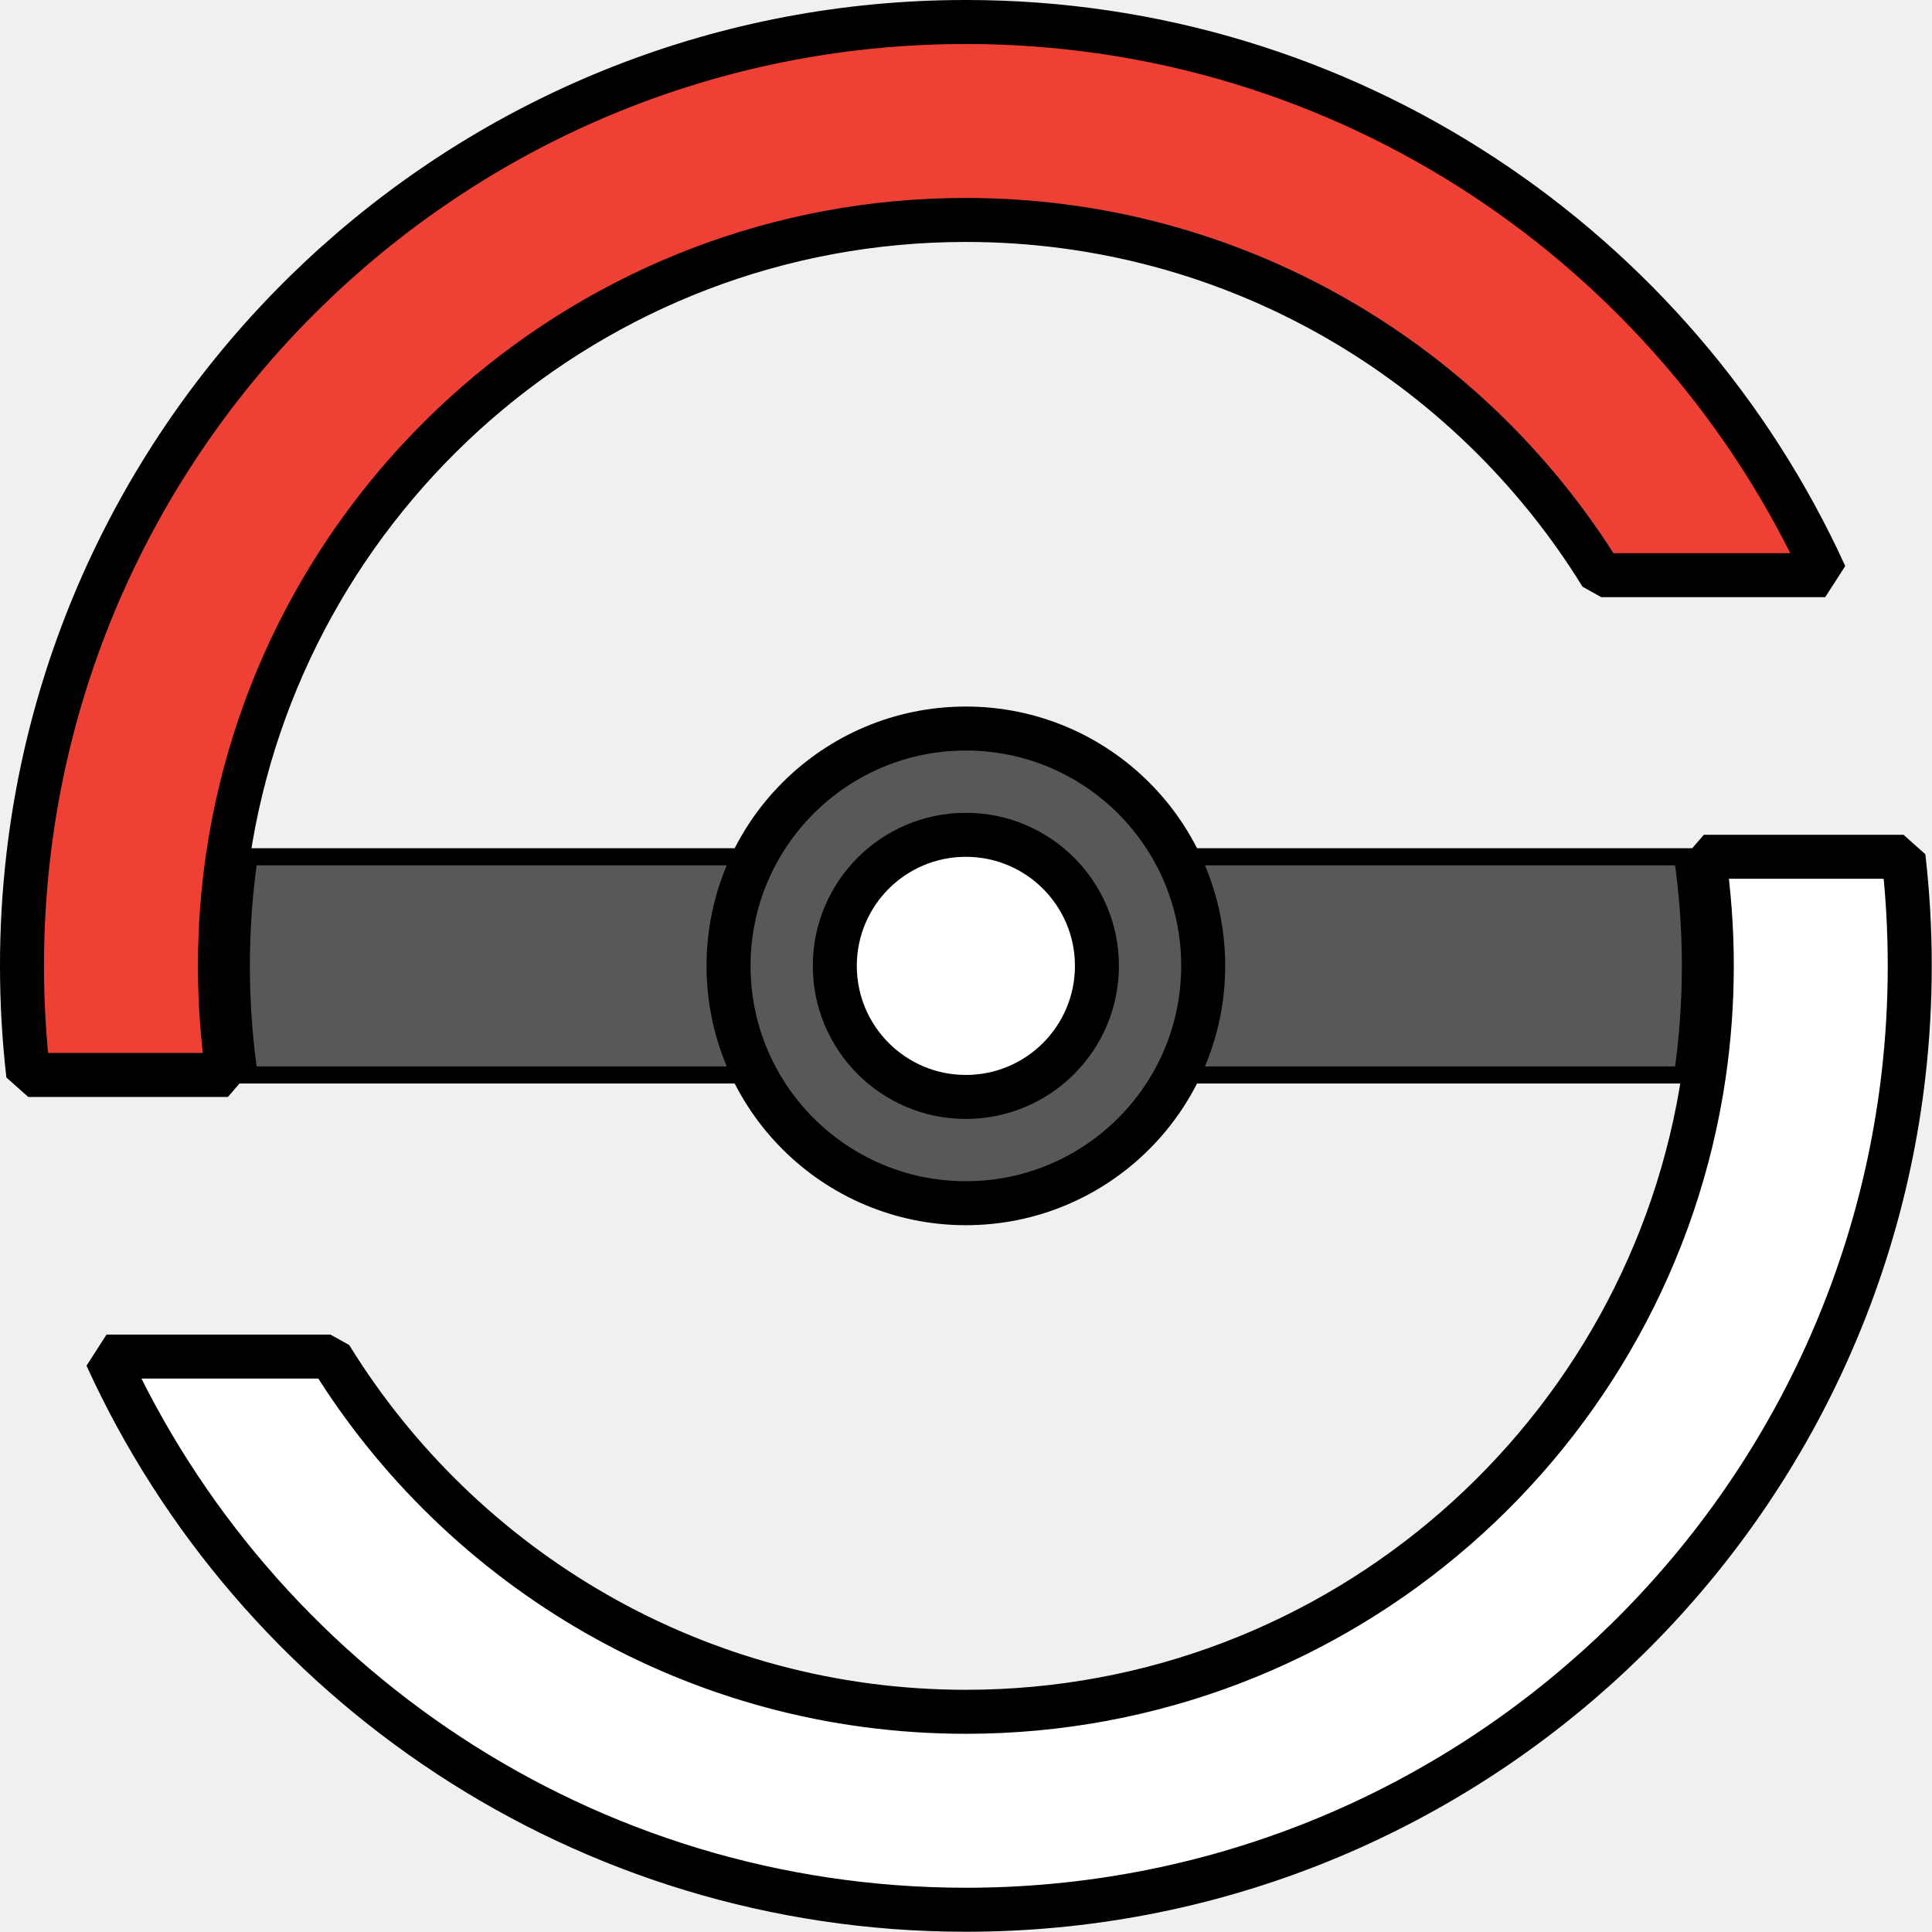
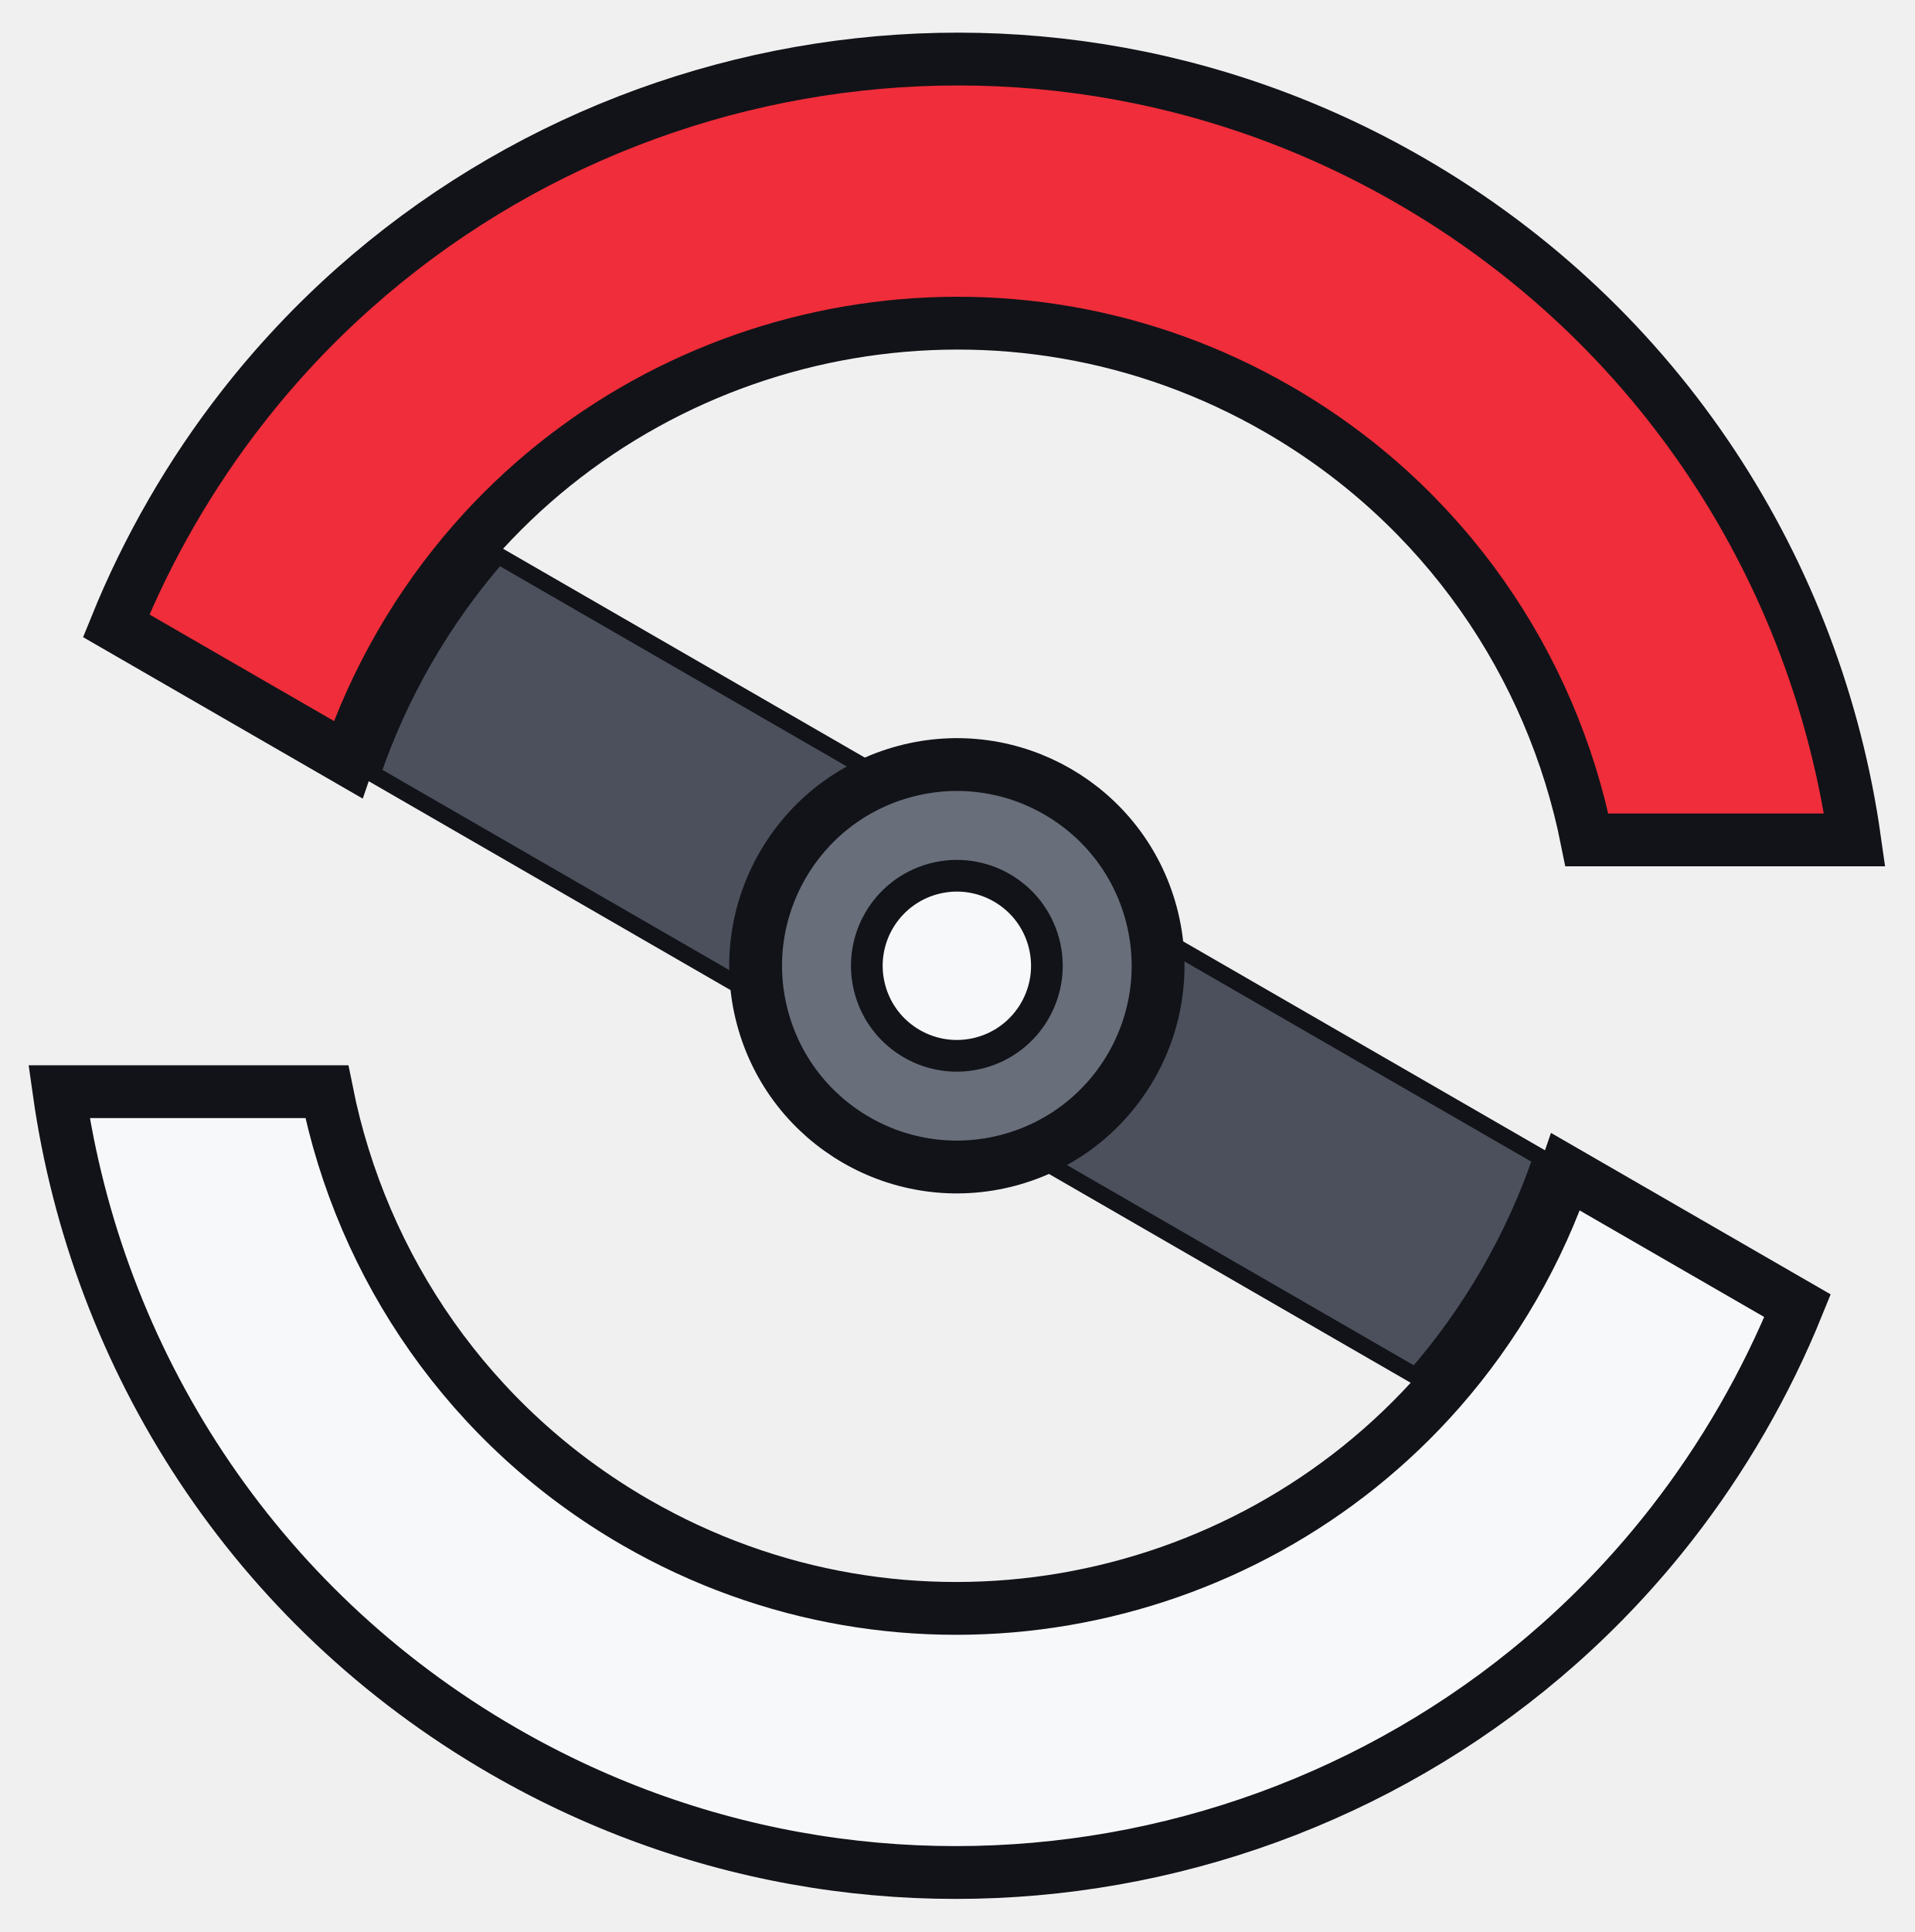
- <svg xmlns="http://www.w3.org/2000/svg" viewBox="0 0 732 732" style="fill-rule:evenodd;stroke-linejoin:bevel;stroke-miterlimit:1.5">
-   <g transform="translate(-134.0487 -134.0487)">
-     <g transform="matrix(3.296471 0 0 .941532 -666.5099 37.87167)">
-       <path d="M269.045 446.92h169.642c.602 14.332.913 28.993.913 43.906 0 14.913-.311 29.573-.913 43.905H269.045c-.601-14.332-.912-28.992-.912-43.905 0-14.913.311-29.574.912-43.906Z" fill="#58585a" stroke="#000" stroke-width="6.88" />
+ <svg xmlns="http://www.w3.org/2000/svg" width="100%" height="100%" viewBox="0 0 755 762" version="1.1" xml:space="preserve" style="fill-rule:evenodd;clip-rule:evenodd;stroke-miterlimit:1.5;">
+   <g transform="matrix(1,0,0,1,-122.6051,-119.0843)">
+     <g>
+       <g transform="matrix(0.866025,0.5,-0.5,0.866025,316.9873,-183.0127)">
+         <g transform="matrix(3.741117,0,0,0.85727,-1276.848,43.92567)">
+           <path d="M408.505,589.919C407.651,571.189 407.204,551.825 407.204,532.008C407.204,512.181 407.652,492.808 408.506,474.071L541.396,474.071C542.251,492.808 542.699,512.181 542.699,532.008C542.699,551.825 542.251,571.189 541.397,589.919L408.505,589.919Z" style="fill:rgb(75,80,92);stroke:rgb(17,19,24);stroke-width:7.68px;" />
+         </g>
+         <path d="M145.807,549.646C143.549,533.418 142.382,516.844 142.382,500C142.382,483.148 143.55,466.566 145.81,450.332C170.016,276.43 319.477,142.382 500,142.382C614.416,142.382 716.355,196.23 781.833,279.945L690.373,332.75C643.909,279.914 575.82,246.549 500,246.549C377.113,246.549 274.535,334.195 251.422,450.332C248.225,466.395 246.549,483.003 246.549,500C246.549,516.989 248.224,533.589 251.418,549.646L145.807,549.646Z" style="fill:rgb(240,45,58);stroke:rgb(17,19,24);stroke-width:20.83px;stroke-miterlimit:2;" />
+         <path d="M309.627,667.25C356.091,720.086 424.18,753.451 500,753.451C622.895,753.451 725.478,665.794 748.582,549.646C751.776,533.589 753.451,516.989 753.451,500C753.451,483.003 751.775,466.395 748.578,450.332L854.19,450.332C856.45,466.566 857.618,483.148 857.618,500C857.618,516.844 856.451,533.418 854.193,549.646C829.996,723.559 680.53,857.618 500,857.618C385.584,857.618 283.645,803.77 218.167,720.055L309.627,667.25Z" style="fill:rgb(247,248,250);stroke:rgb(17,19,24);stroke-width:20.83px;stroke-miterlimit:2;" />
+         <g transform="matrix(0.623978,0.623978,-0.623978,0.623978,523.3189,-126.8602)">
+           <circle cx="483.624" cy="520.996" r="89.919" style="fill:rgb(104,110,122);stroke:rgb(17,19,24);stroke-width:23.61px;" />
+         </g>
+         <g transform="matrix(0.279202,0.279202,-0.279202,0.279202,510.4342,219.5082)">
+           <circle cx="483.624" cy="520.996" r="89.919" style="fill:rgb(247,248,250);stroke:rgb(17,19,24);stroke-width:31.66px;" />
+         </g>
+       </g>
    </g>
-     <circle cx="483.624" cy="520.996" r="89.919" transform="translate(16.37589 -20.99554)" fill="#58585a" stroke="#000" stroke-width="16.67" />
-     <circle cx="483.624" cy="520.996" r="89.919" transform="matrix(.552239 0 0 .552239 232.924 212.286)" fill="#fff" stroke="#000" stroke-width="30.18" />
-     <path d="M740.74 351.967C690.962 271.238 601.721 217.382 500 217.382c-141.94 0-259.581 104.864-279.61 241.279-1.982 13.495-3.008 27.298-3.008 41.339s1.026 27.844 3.008 41.339h-75.64c-1.564-13.564-2.368-27.359-2.368-41.339s.804-27.775 2.368-41.339C165.269 280.729 316.606 142.382 500 142.382c144.59 0 269.253 85.995 325.59 209.585H740.74Z" fill="#ef4036" stroke="#000" stroke-width="16.67" />
-     <path d="M855.25 458.661c1.564 13.564 2.368 27.359 2.368 41.339s-.804 27.775-2.368 41.339C834.731 719.271 683.394 857.618 500 857.618c-144.59 0-269.253-85.995-325.59-209.585h84.85C309.038 728.762 398.279 782.618 500 782.618c141.94 0 259.581-104.864 279.61-241.279 1.982-13.495 3.008-27.298 3.008-41.339s-1.026-27.844-3.008-41.339h75.64Z" fill="#fff" stroke="#000" stroke-width="16.67" />
  </g>
</svg>
